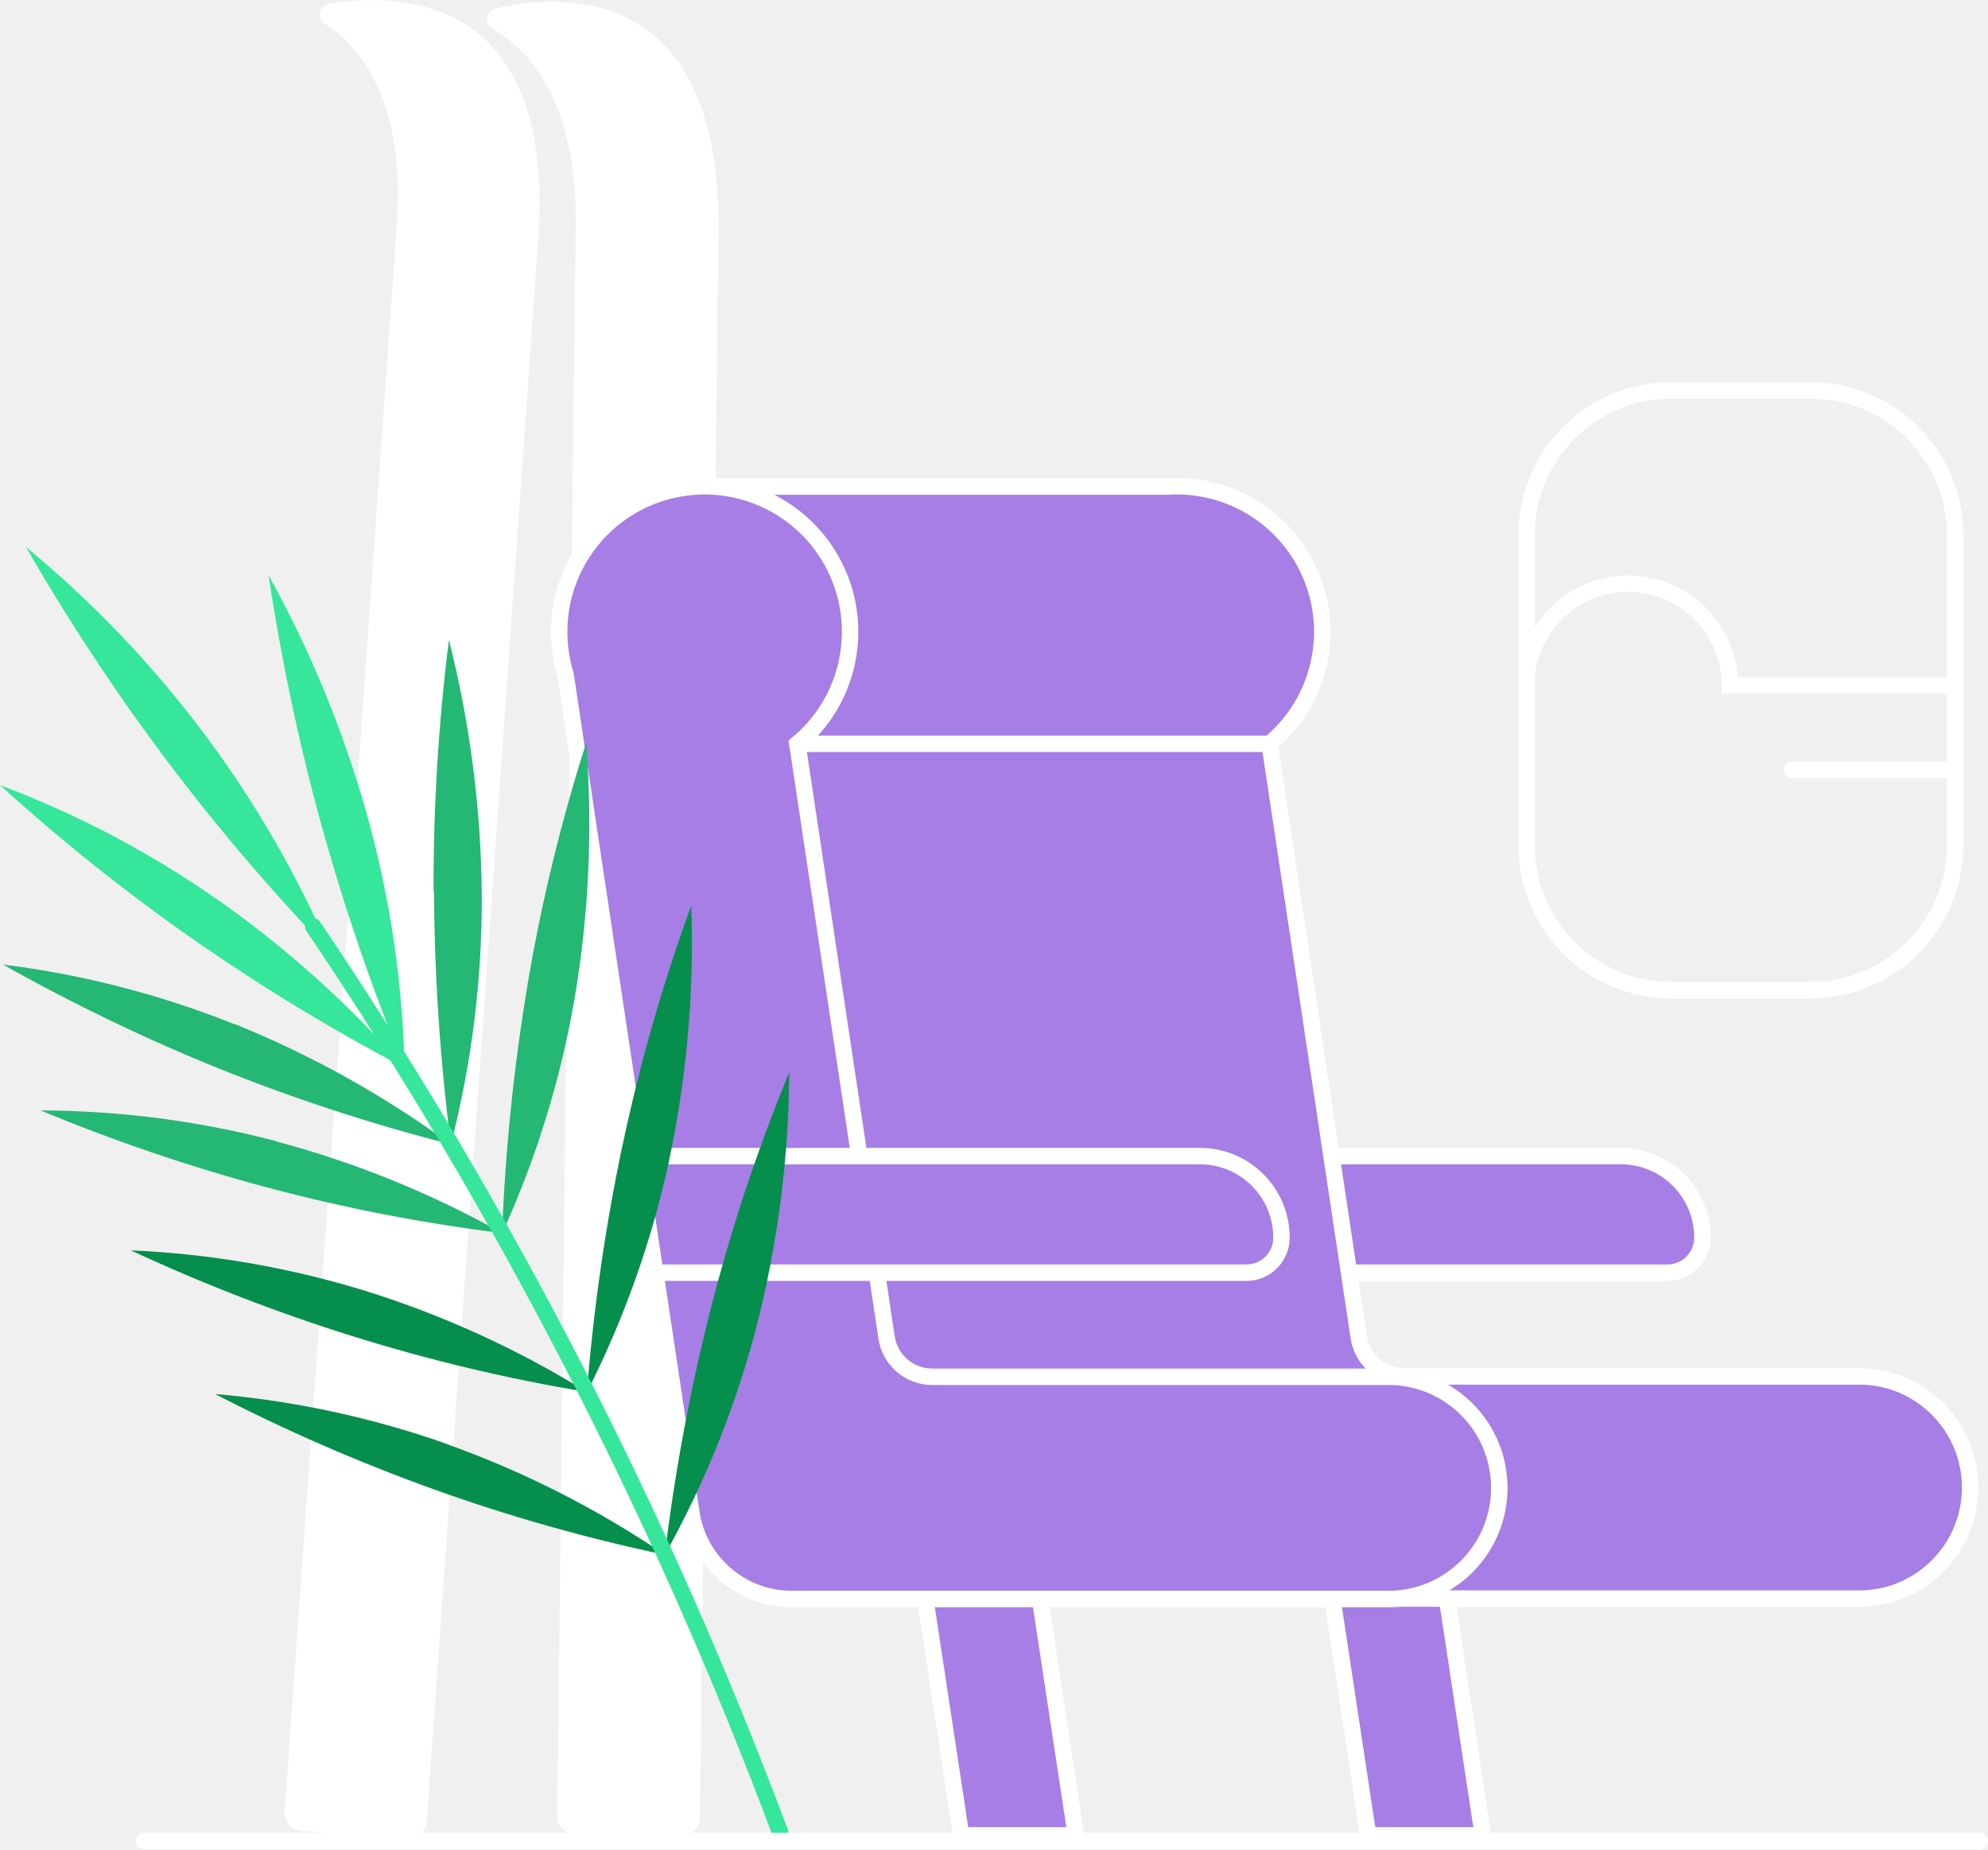
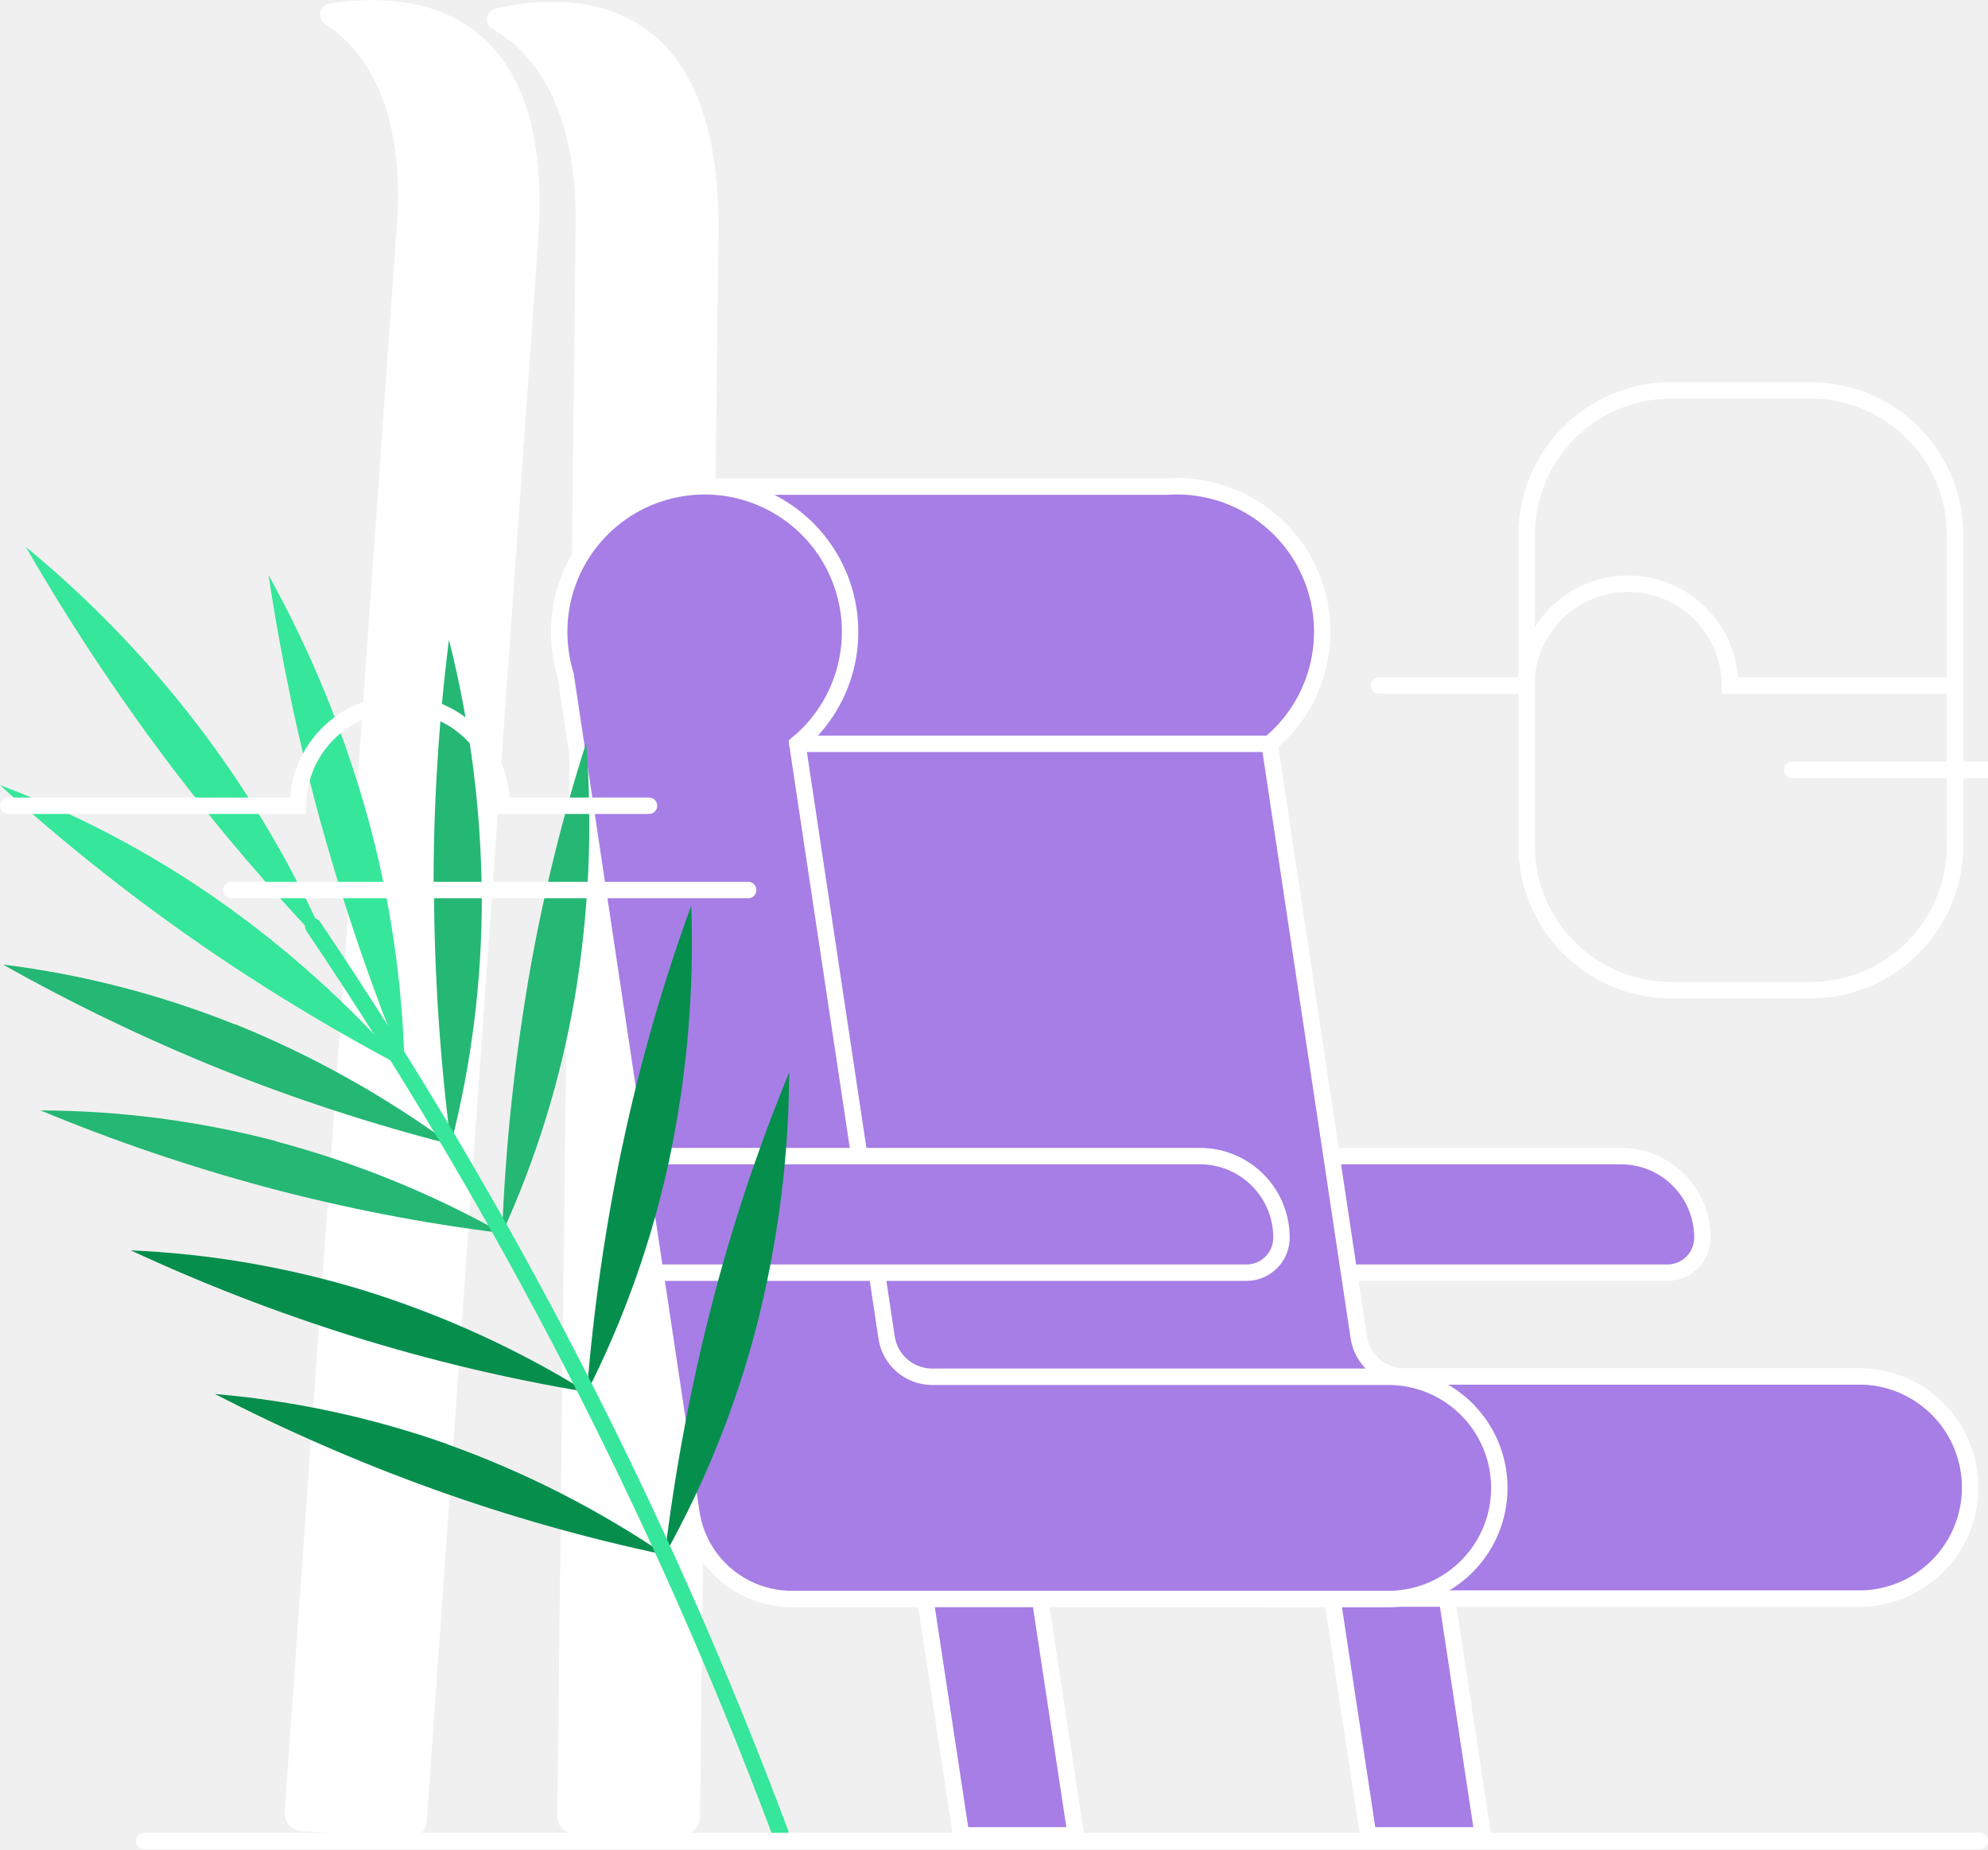
- <svg xmlns="http://www.w3.org/2000/svg" viewBox="0 0 242.04 225.1">
-   <path d="M91.14,327.79a2.2,2.2,0,0,1-2-2.36l13.66-193.17c1.1-15.49-4.8-21.92-8.75-24.47a1.35,1.35,0,0,1,.53-2.45C103,104,122.18,104,120,134.19L106.43,326.67a2.2,2.2,0,0,1-2.35,2Z" transform="translate(-54.48 -104.9)" fill="#fff" />
-   <path d="M124.5,328.17a2.2,2.2,0,0,1-2.17-2.23l2.24-193.63c0.19-15.53-6.07-21.61-10.16-23.91a1.35,1.35,0,0,1,.39-2.47c8.36-1.9,27.49-3,27.15,27.28l-2.25,192.93a2.2,2.2,0,0,1-2.22,2.18Z" transform="translate(-54.48 -104.9)" fill="#fff" />
-   <path d="M275,225.43H257.87a17.6,17.6,0,0,1-17.52-17.58V170a17.6,17.6,0,0,1,17.52-17.58H275A17.6,17.6,0,0,1,292.51,170v37.83A17.61,17.61,0,0,1,275,225.43Z" transform="translate(-54.48 -104.9)" fill="none" stroke="#fff" stroke-width="2" />
-   <path d="M257.5,259.82H196.76V245.63h55.09a9.92,9.92,0,0,1,9.9,9.93,4.26,4.26,0,0,1-4.25,4.25" transform="translate(-54.48 -104.9)" fill="#a67ee5" />
-   <path d="M257.5,259.82H196.76V245.63h55.09a9.92,9.92,0,0,1,9.9,9.93A4.26,4.26,0,0,1,257.5,259.82Z" transform="translate(-54.48 -104.9)" fill="none" stroke="#fff" stroke-miterlimit="10" stroke-width="2" />
-   <polygon points="130.99 223.41 117.02 223.41 110.71 181.82 124.68 181.82 130.99 223.41" fill="#a67ee5" />
-   <polygon points="130.99 223.41 117.02 223.41 110.71 181.82 124.68 181.82 130.99 223.41" fill="none" stroke="#fff" stroke-miterlimit="10" stroke-width="2" />
-   <polygon points="180.54 223.41 166.58 223.41 160.28 181.82 174.24 181.82 180.54 223.41" fill="#a67ee5" />
-   <polygon points="180.54 223.41 166.58 223.41 160.28 181.82 174.24 181.82 180.54 223.41" fill="none" stroke="#fff" stroke-miterlimit="10" stroke-width="2" />
-   <path d="M281.33,272.45H225.44a5.59,5.59,0,0,1-5.53-4.77l-10.86-72.24a17.71,17.71,0,0,0-12.49-31.31H141.48L141.16,267l15.77,23.35,47.19,8.39a12.3,12.3,0,0,0,4.22.75h73a13.53,13.53,0,0,0,0-27.06" transform="translate(-54.48 -104.9)" fill="#a67ee5" />
-   <path d="M281.33,272.45H225.44a5.59,5.59,0,0,1-5.53-4.77l-10.86-72.24a17.71,17.71,0,0,0-12.49-31.31H141.48L141.16,267l15.77,23.35,47.19,8.39a12.3,12.3,0,0,0,4.22.75h73A13.53,13.53,0,0,0,281.33,272.45Z" transform="translate(-54.48 -104.9)" fill="none" stroke="#fff" stroke-miterlimit="10" stroke-width="2" />
-   <path d="M162.42,267.69l-10.86-72.24a17.71,17.71,0,1,0-29-13.61,18,18,0,0,0,.79,5.25L138.65,289a12.36,12.36,0,0,0,12.21,10.54h73a13.53,13.53,0,0,0,0-27.05H167.95a5.62,5.62,0,0,1-5.53-4.78" transform="translate(-54.48 -104.9)" fill="#a67ee5" />
-   <path d="M162.42,267.69l-10.86-72.24a17.71,17.71,0,1,0-29-13.61,18,18,0,0,0,.79,5.25L138.65,289a12.36,12.36,0,0,0,12.21,10.54h73a13.53,13.53,0,0,0,0-27.05H167.95A5.62,5.62,0,0,1,162.42,267.69Z" transform="translate(-54.48 -104.9)" fill="none" stroke="#fff" stroke-miterlimit="10" stroke-width="2" />
-   <path d="M206.26,259.82h-72l-2.13-14.19H200.6a9.92,9.92,0,0,1,9.9,9.93,4.26,4.26,0,0,1-4.25,4.25" transform="translate(-54.48 -104.9)" fill="#a67ee5" />
-   <path d="M206.26,259.82h-72l-2.13-14.19H200.6a9.92,9.92,0,0,1,9.9,9.93A4.26,4.26,0,0,1,206.26,259.82Z" transform="translate(-54.48 -104.9)" fill="none" stroke="#fff" stroke-miterlimit="10" stroke-width="2" />
-   <line x1="97.08" y1="90.54" x2="154.57" y2="90.54" fill="none" stroke="#fff" stroke-linecap="round" stroke-miterlimit="10" stroke-width="2" />
-   <path d="M79.18,194A131,131,0,0,1,94.77,220.9a255,255,0,0,1-20.08-23.55,259,259,0,0,1-17.07-25.88A131.72,131.72,0,0,1,79.18,194" transform="translate(-54.48 -104.9)" fill="#36e69a" />
-   <path d="M80.94,214.39a127.19,127.19,0,0,1,22.8,20.49A242.09,242.09,0,0,1,77.9,219.17a235.86,235.86,0,0,1-23.42-18.7,119.82,119.82,0,0,1,26.46,13.92" transform="translate(-54.48 -104.9)" fill="#36e69a" />
-   <path d="M93.66,205.48a258.38,258.38,0,0,0,10.08,29.39,125.63,125.63,0,0,0-4.5-30.52,135.9,135.9,0,0,0-12.06-29.44,260.33,260.33,0,0,0,6.47,30.57" transform="translate(-54.48 -104.9)" fill="#36e69a" />
-   <path d="M107.32,213.52a250.14,250.14,0,0,0,2.06,30.67,119.93,119.93,0,0,0,3.76-30.05,131.24,131.24,0,0,0-4-31.36,238.1,238.1,0,0,0-1.87,30.74" transform="translate(-54.48 -104.9)" fill="#25b774" />
-   <path d="M83.08,229.56a121.93,121.93,0,0,1,26.29,14.64A225.91,225.91,0,0,1,81.21,235a228.11,228.11,0,0,1-26.37-12.69,113.61,113.61,0,0,1,28.25,7.29" transform="translate(-54.48 -104.9)" fill="#25b774" />
-   <path d="M88.06,243.83A118.11,118.11,0,0,1,115.62,255a211,211,0,0,1-28.78-5.6,220.87,220.87,0,0,1-27.42-9.33,114,114,0,0,1,28.65,3.73" transform="translate(-54.48 -104.9)" fill="#25b774" />
-   <path d="M118.71,224.79a238,238,0,0,0-3.1,30.25,117.11,117.11,0,0,0,8.82-28.54,127.44,127.44,0,0,0,1.42-31.19,213.92,213.92,0,0,0-7.15,29.48" transform="translate(-54.48 -104.9)" fill="#25b774" />
-   <path d="M98.86,262a118.24,118.24,0,0,1,27.07,12.34,212.3,212.3,0,0,1-28.53-6.79,220.78,220.78,0,0,1-27-10.45A114.06,114.06,0,0,1,98.86,262" transform="translate(-54.48 -104.9)" fill="#068e4d" />
-   <path d="M130.27,244.29a236.56,236.56,0,0,0-4.34,30.1,116.94,116.94,0,0,0,10-28.16,127.42,127.42,0,0,0,2.71-31.1,214.43,214.43,0,0,0-8.36,29.16" transform="translate(-54.48 -104.9)" fill="#068e4d" />
-   <path d="M108.9,280.69a118.21,118.21,0,0,1,26.54,13.47,213.62,213.62,0,0,1-28.23-8,221.65,221.65,0,0,1-26.55-11.57,113.82,113.82,0,0,1,28.24,6.08" transform="translate(-54.48 -104.9)" fill="#068e4d" />
-   <path d="M141,264.26a236.09,236.09,0,0,0-5.58,29.9,117.46,117.46,0,0,0,11.15-27.73,127.2,127.2,0,0,0,4-31A214.24,214.24,0,0,0,141,264.26" transform="translate(-54.48 -104.9)" fill="#068e4d" />
-   <path d="M92.62,217.67A529.26,529.26,0,0,1,149.48,328" transform="translate(-54.48 -104.9)" fill="none" stroke="#36e69a" stroke-linecap="round" stroke-linejoin="round" stroke-width="2" />
-   <line x1="17.55" y1="224.1" x2="241.04" y2="224.1" fill="none" stroke="#fff" stroke-linecap="round" stroke-miterlimit="10" stroke-width="2" />
-   <defs>
-     <clipPath id="window" transform="translate(0 -70)">
-       <path d="M275,225.43H257.87a17.6,17.6,0,0,1-17.52-17.58V170a17.6,17.6,0,0,1,17.52-17.58H275A17.6,17.6,0,0,1,292.51,170v37.83A17.61,17.61,0,0,1,275,225.43Z" transform="translate(-54.48 -104.9)" />
-     </clipPath>
-   </defs>
-   <g transform="translate(0 70)" clip-path="url(#window)">
-     <line x1="28.18" y1="38.34" x2="91.09" y2="38.34" fill="none" stroke="#fff" stroke-linecap="round" stroke-miterlimit="10" stroke-width="2" />
-     <path d="M41.77,97.54H77.06a12.4,12.4,0,1,1,24.8,0h17.93" transform="translate(-40.77 -69.46)" fill="none" stroke="#fff" stroke-linecap="round" stroke-miterlimit="10" stroke-width="2" />
-     <line x1="218.19" y1="23.72" x2="257.97" y2="23.72" fill="none" stroke="#fff" stroke-linecap="round" stroke-miterlimit="10" stroke-width="2" />
-     <path d="M278.75,82.91H251.39a12.4,12.4,0,1,0-24.8,0H208.65" transform="translate(-40.77 -69.46)" fill="none" stroke="#fff" stroke-linecap="round" stroke-miterlimit="10" stroke-width="2" />
-     <line x1="246.24" y1="13.45" x2="268.43" y2="13.45" fill="none" stroke="#fff" stroke-linecap="round" stroke-miterlimit="10" stroke-width="2" />
+ <svg xmlns="http://www.w3.org/2000/svg" preserveAspectRatio="none" viewBox="0 0 242.04 225.1">
+   <g id="picture">
+     <animateTransform id="window-move" attributeName="transform" type="translate" values="120 130; -55 -100" keyTimes="0; 1" calcMode="line" dur="1s" begin="airship-rotate.repeat(2) + 0.1s" fill="remove" repeatCount="10" />
+     <g id="skiing">
+       <animate id="disappear-skiing" attributeType="CSS" attributeName="opacity" values="1; 0;" keyTimes="0; 1" dur="0.3s" begin="0.1s" calcMode="line" repeatCount="1" fill="freeze" />
+       <path d="M91.14,327.79a2.2,2.2,0,0,1-2-2.36l13.66-193.17c1.1-15.49-4.8-21.92-8.75-24.47a1.35,1.35,0,0,1,.53-2.45C103,104,122.18,104,120,134.19L106.43,326.67a2.2,2.2,0,0,1-2.35,2Z" transform="translate(-54.48 -104.9)" fill="#fff" />
+       <path d="M124.5,328.17a2.2,2.2,0,0,1-2.17-2.23l2.24-193.63c0.19-15.53-6.07-21.61-10.16-23.91a1.35,1.35,0,0,1,.39-2.47c8.36-1.9,27.49-3,27.15,27.28l-2.25,192.93a2.2,2.2,0,0,1-2.22,2.18Z" transform="translate(-54.48 -104.9)" fill="#fff" />
+     </g>
+     <g id="window">
+       <path d="M275,225.43H257.87a17.6,17.6,0,0,1-17.52-17.58V170a17.6,17.6,0,0,1,17.52-17.58H275A17.6,17.6,0,0,1,292.51,170v37.83A17.61,17.61,0,0,1,275,225.43Z" transform="translate(-54.48 -104.9)" fill="none" stroke="#fff" stroke-width="2">
+         <animateTransform attributeName="transform" type="scale" values="0.1 0.1; 1 1" keyTimes="0; 1" calcMode="line" dur="1s" begin="airship-rotate.repeat(2) + 0.1s" fill="remove" repeatCount="10" />
+       </path>
+     </g>
+     <g id="armchair">
+       <animate id="disappear-armchair" attributeType="CSS" attributeName="opacity" values="1; 0;" keyTimes="0; 1" dur="0.3s" begin="0.1s" calcMode="line" repeatCount="1" fill="freeze" />
+       <path d="M257.5,259.82H196.76V245.63h55.09a9.92,9.92,0,0,1,9.9,9.93,4.26,4.26,0,0,1-4.25,4.25" transform="translate(-54.48 -104.9)" fill="#a67ee5" />
+       <path d="M257.5,259.82H196.76V245.63h55.09a9.92,9.92,0,0,1,9.9,9.93A4.26,4.26,0,0,1,257.5,259.82Z" transform="translate(-54.48 -104.9)" fill="none" stroke="#fff" stroke-miterlimit="10" stroke-width="2" />
+       <polygon points="130.99 223.41 117.02 223.41 110.71 181.82 124.68 181.82 130.99 223.41" fill="#a67ee5" />
+       <polygon points="130.99 223.41 117.02 223.41 110.71 181.82 124.68 181.82 130.99 223.41" fill="none" stroke="#fff" stroke-miterlimit="10" stroke-width="2" />
+       <polygon points="180.54 223.41 166.58 223.41 160.28 181.82 174.24 181.82 180.54 223.41" fill="#a67ee5" />
+       <polygon points="180.54 223.41 166.58 223.41 160.28 181.82 174.24 181.82 180.54 223.41" fill="none" stroke="#fff" stroke-miterlimit="10" stroke-width="2" />
+       <path d="M281.33,272.45H225.44a5.59,5.59,0,0,1-5.53-4.77l-10.86-72.24a17.71,17.71,0,0,0-12.49-31.31H141.48L141.16,267l15.77,23.35,47.19,8.39a12.3,12.3,0,0,0,4.22.75h73a13.53,13.53,0,0,0,0-27.06" transform="translate(-54.48 -104.9)" fill="#a67ee5" />
+       <path d="M281.33,272.45H225.44a5.59,5.59,0,0,1-5.53-4.77l-10.86-72.24a17.71,17.71,0,0,0-12.49-31.31H141.48L141.16,267l15.77,23.35,47.19,8.39a12.3,12.3,0,0,0,4.22.75h73A13.53,13.53,0,0,0,281.33,272.45Z" transform="translate(-54.48 -104.9)" fill="none" stroke="#fff" stroke-miterlimit="10" stroke-width="2" />
+       <path d="M162.42,267.69l-10.86-72.24a17.71,17.71,0,1,0-29-13.61,18,18,0,0,0,.79,5.25L138.65,289a12.36,12.36,0,0,0,12.21,10.54h73a13.53,13.53,0,0,0,0-27.05H167.95a5.62,5.62,0,0,1-5.53-4.78" transform="translate(-54.48 -104.9)" fill="#a67ee5" />
+       <path d="M162.42,267.69l-10.86-72.24a17.71,17.71,0,1,0-29-13.61,18,18,0,0,0,.79,5.25L138.65,289a12.36,12.36,0,0,0,12.21,10.54h73a13.53,13.53,0,0,0,0-27.05H167.95A5.62,5.62,0,0,1,162.42,267.69Z" transform="translate(-54.48 -104.9)" fill="none" stroke="#fff" stroke-miterlimit="10" stroke-width="2" />
+       <path d="M206.26,259.82h-72l-2.13-14.19H200.6a9.92,9.92,0,0,1,9.9,9.93,4.26,4.26,0,0,1-4.25,4.25" transform="translate(-54.48 -104.9)" fill="#a67ee5" />
+       <path d="M206.26,259.82h-72l-2.13-14.19H200.6a9.92,9.92,0,0,1,9.9,9.93A4.26,4.26,0,0,1,206.26,259.82Z" transform="translate(-54.48 -104.9)" fill="none" stroke="#fff" stroke-miterlimit="10" stroke-width="2" />
+       <line x1="97.08" y1="90.54" x2="154.57" y2="90.54" fill="none" stroke="#fff" stroke-linecap="round" stroke-miterlimit="10" stroke-width="2" />
+     </g>
+     <g id="branch">
+       <animate id="disappear-branch" attributeType="CSS" attributeName="opacity" values="1; 0;" keyTimes="0; 1" dur="0.3s" begin="0.1s" calcMode="line" repeatCount="1" fill="freeze" />
+       <path d="M79.18,194A131,131,0,0,1,94.77,220.9a255,255,0,0,1-20.08-23.55,259,259,0,0,1-17.07-25.88A131.72,131.72,0,0,1,79.18,194" transform="translate(-54.48 -104.9)" fill="#36e69a" />
+       <path d="M80.94,214.39a127.19,127.19,0,0,1,22.8,20.49A242.09,242.09,0,0,1,77.9,219.17a235.86,235.86,0,0,1-23.42-18.7,119.82,119.82,0,0,1,26.46,13.92" transform="translate(-54.48 -104.9)" fill="#36e69a" />
+       <path d="M93.66,205.48a258.38,258.38,0,0,0,10.08,29.39,125.63,125.63,0,0,0-4.5-30.52,135.9,135.9,0,0,0-12.06-29.44,260.33,260.33,0,0,0,6.47,30.57" transform="translate(-54.48 -104.9)" fill="#36e69a" />
+       <path d="M107.32,213.52a250.14,250.14,0,0,0,2.06,30.67,119.93,119.93,0,0,0,3.76-30.05,131.24,131.24,0,0,0-4-31.36,238.1,238.1,0,0,0-1.87,30.74" transform="translate(-54.48 -104.9)" fill="#25b774" />
+       <path d="M83.08,229.56a121.93,121.93,0,0,1,26.29,14.64A225.91,225.91,0,0,1,81.21,235a228.11,228.11,0,0,1-26.37-12.69,113.61,113.61,0,0,1,28.25,7.29" transform="translate(-54.48 -104.9)" fill="#25b774" />
+       <path d="M88.06,243.83A118.11,118.11,0,0,1,115.62,255a211,211,0,0,1-28.78-5.6,220.87,220.87,0,0,1-27.42-9.33,114,114,0,0,1,28.65,3.73" transform="translate(-54.48 -104.9)" fill="#25b774" />
+       <path d="M118.71,224.79a238,238,0,0,0-3.1,30.25,117.11,117.11,0,0,0,8.82-28.54,127.44,127.44,0,0,0,1.42-31.19,213.92,213.92,0,0,0-7.15,29.48" transform="translate(-54.48 -104.9)" fill="#25b774" />
+       <path d="M98.86,262a118.24,118.24,0,0,1,27.07,12.34,212.3,212.3,0,0,1-28.53-6.79,220.78,220.78,0,0,1-27-10.45A114.06,114.06,0,0,1,98.86,262" transform="translate(-54.48 -104.9)" fill="#068e4d" />
+       <path d="M130.27,244.29a236.56,236.56,0,0,0-4.34,30.1,116.94,116.94,0,0,0,10-28.16,127.42,127.42,0,0,0,2.71-31.1,214.43,214.43,0,0,0-8.36,29.16" transform="translate(-54.48 -104.9)" fill="#068e4d" />
+       <path d="M108.9,280.69a118.21,118.21,0,0,1,26.54,13.47,213.62,213.62,0,0,1-28.23-8,221.65,221.65,0,0,1-26.55-11.57,113.82,113.82,0,0,1,28.24,6.08" transform="translate(-54.48 -104.9)" fill="#068e4d" />
+       <path d="M141,264.26a236.09,236.09,0,0,0-5.58,29.9,117.46,117.46,0,0,0,11.15-27.73,127.2,127.2,0,0,0,4-31A214.24,214.24,0,0,0,141,264.26" transform="translate(-54.48 -104.9)" fill="#068e4d" />
+       <path d="M92.62,217.67A529.26,529.26,0,0,1,149.48,328" transform="translate(-54.48 -104.9)" fill="none" stroke="#36e69a" stroke-linecap="round" stroke-linejoin="round" stroke-width="2" />
+     </g>
+     <g id="line">
+       <line x1="17.55" y1="224.1" x2="241.04" y2="224.1" fill="none" stroke="#fff" stroke-linecap="round" stroke-miterlimit="10" stroke-width="2">
+         <animate id="disappear-line" attributeType="CSS" attributeName="opacity" values="1; 0;" keyTimes="0; 1" dur="0.3s" begin="0.1s" calcMode="line" repeatCount="1" fill="freeze" />
+       </line>
+     </g>
+     <defs>
+       <clipPath id="window" transform="translate(0 -70)">
+         <path d="M275,225.43H257.87a17.6,17.6,0,0,1-17.52-17.58V170a17.6,17.6,0,0,1,17.52-17.58H275A17.6,17.6,0,0,1,292.51,170v37.83A17.61,17.61,0,0,1,275,225.43Z" transform="translate(-54.48 -104.9)" />
+       </clipPath>
+     </defs>
+     <g id="clouds" transform="translate(0 70)" clip-path="url(#window)">
+       <animate id="disappear-clouds" attributeType="CSS" attributeName="opacity" values="1; 0;" keyTimes="0; 1" dur="0.3s" begin="0.1s" calcMode="line" repeatCount="1" fill="freeze" />
+       <line x1="28.18" y1="38.34" x2="91.09" y2="38.34" fill="none" stroke="#fff" stroke-linecap="round" stroke-miterlimit="10" stroke-width="2" />
+       <path d="M41.77,97.54H77.06a12.4,12.4,0,1,1,24.8,0h17.93" transform="translate(-40.77 -69.46)" fill="none" stroke="#fff" stroke-linecap="round" stroke-miterlimit="10" stroke-width="2" />
+       <line x1="218.19" y1="23.72" x2="257.97" y2="23.72" fill="none" stroke="#fff" stroke-linecap="round" stroke-miterlimit="10" stroke-width="2" />
+       <path d="M278.75,82.91H251.39a12.4,12.4,0,1,0-24.8,0H208.65" transform="translate(-40.77 -69.46)" fill="none" stroke="#fff" stroke-linecap="round" stroke-miterlimit="10" stroke-width="2" />
+       <line x1="246.24" y1="13.45" x2="268.43" y2="13.45" fill="none" stroke="#fff" stroke-linecap="round" stroke-miterlimit="10" stroke-width="2" />
+     </g>
  </g>
</svg>
